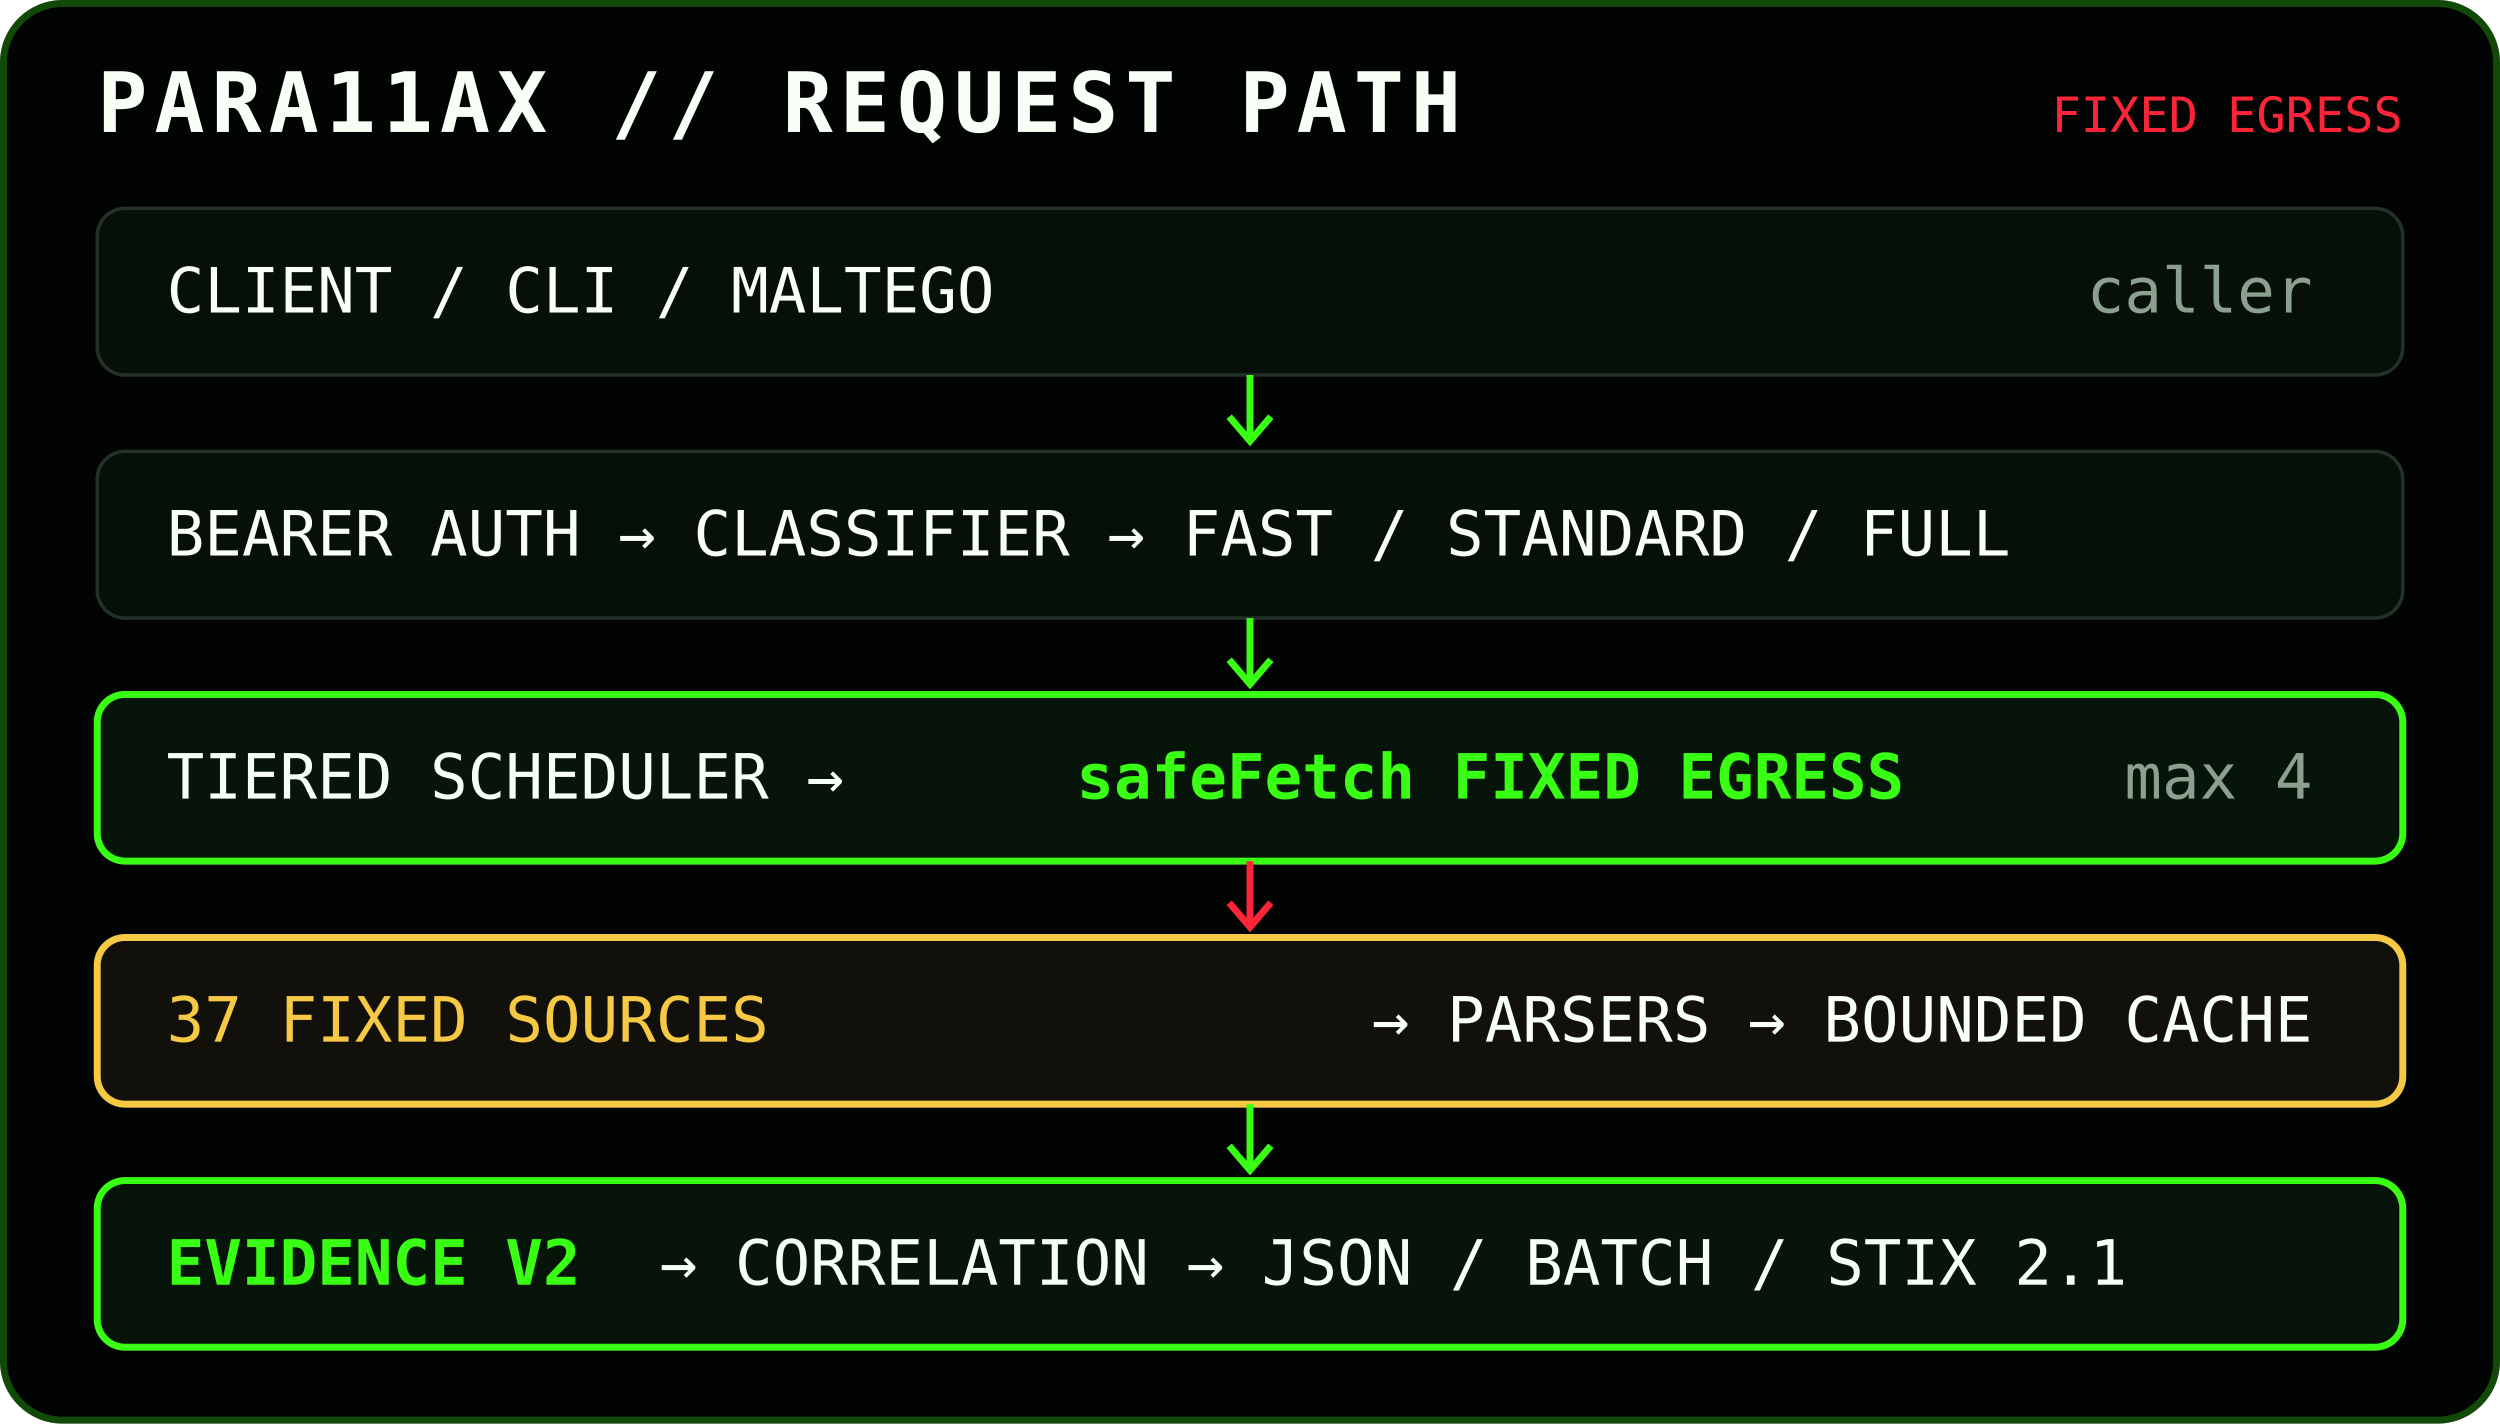
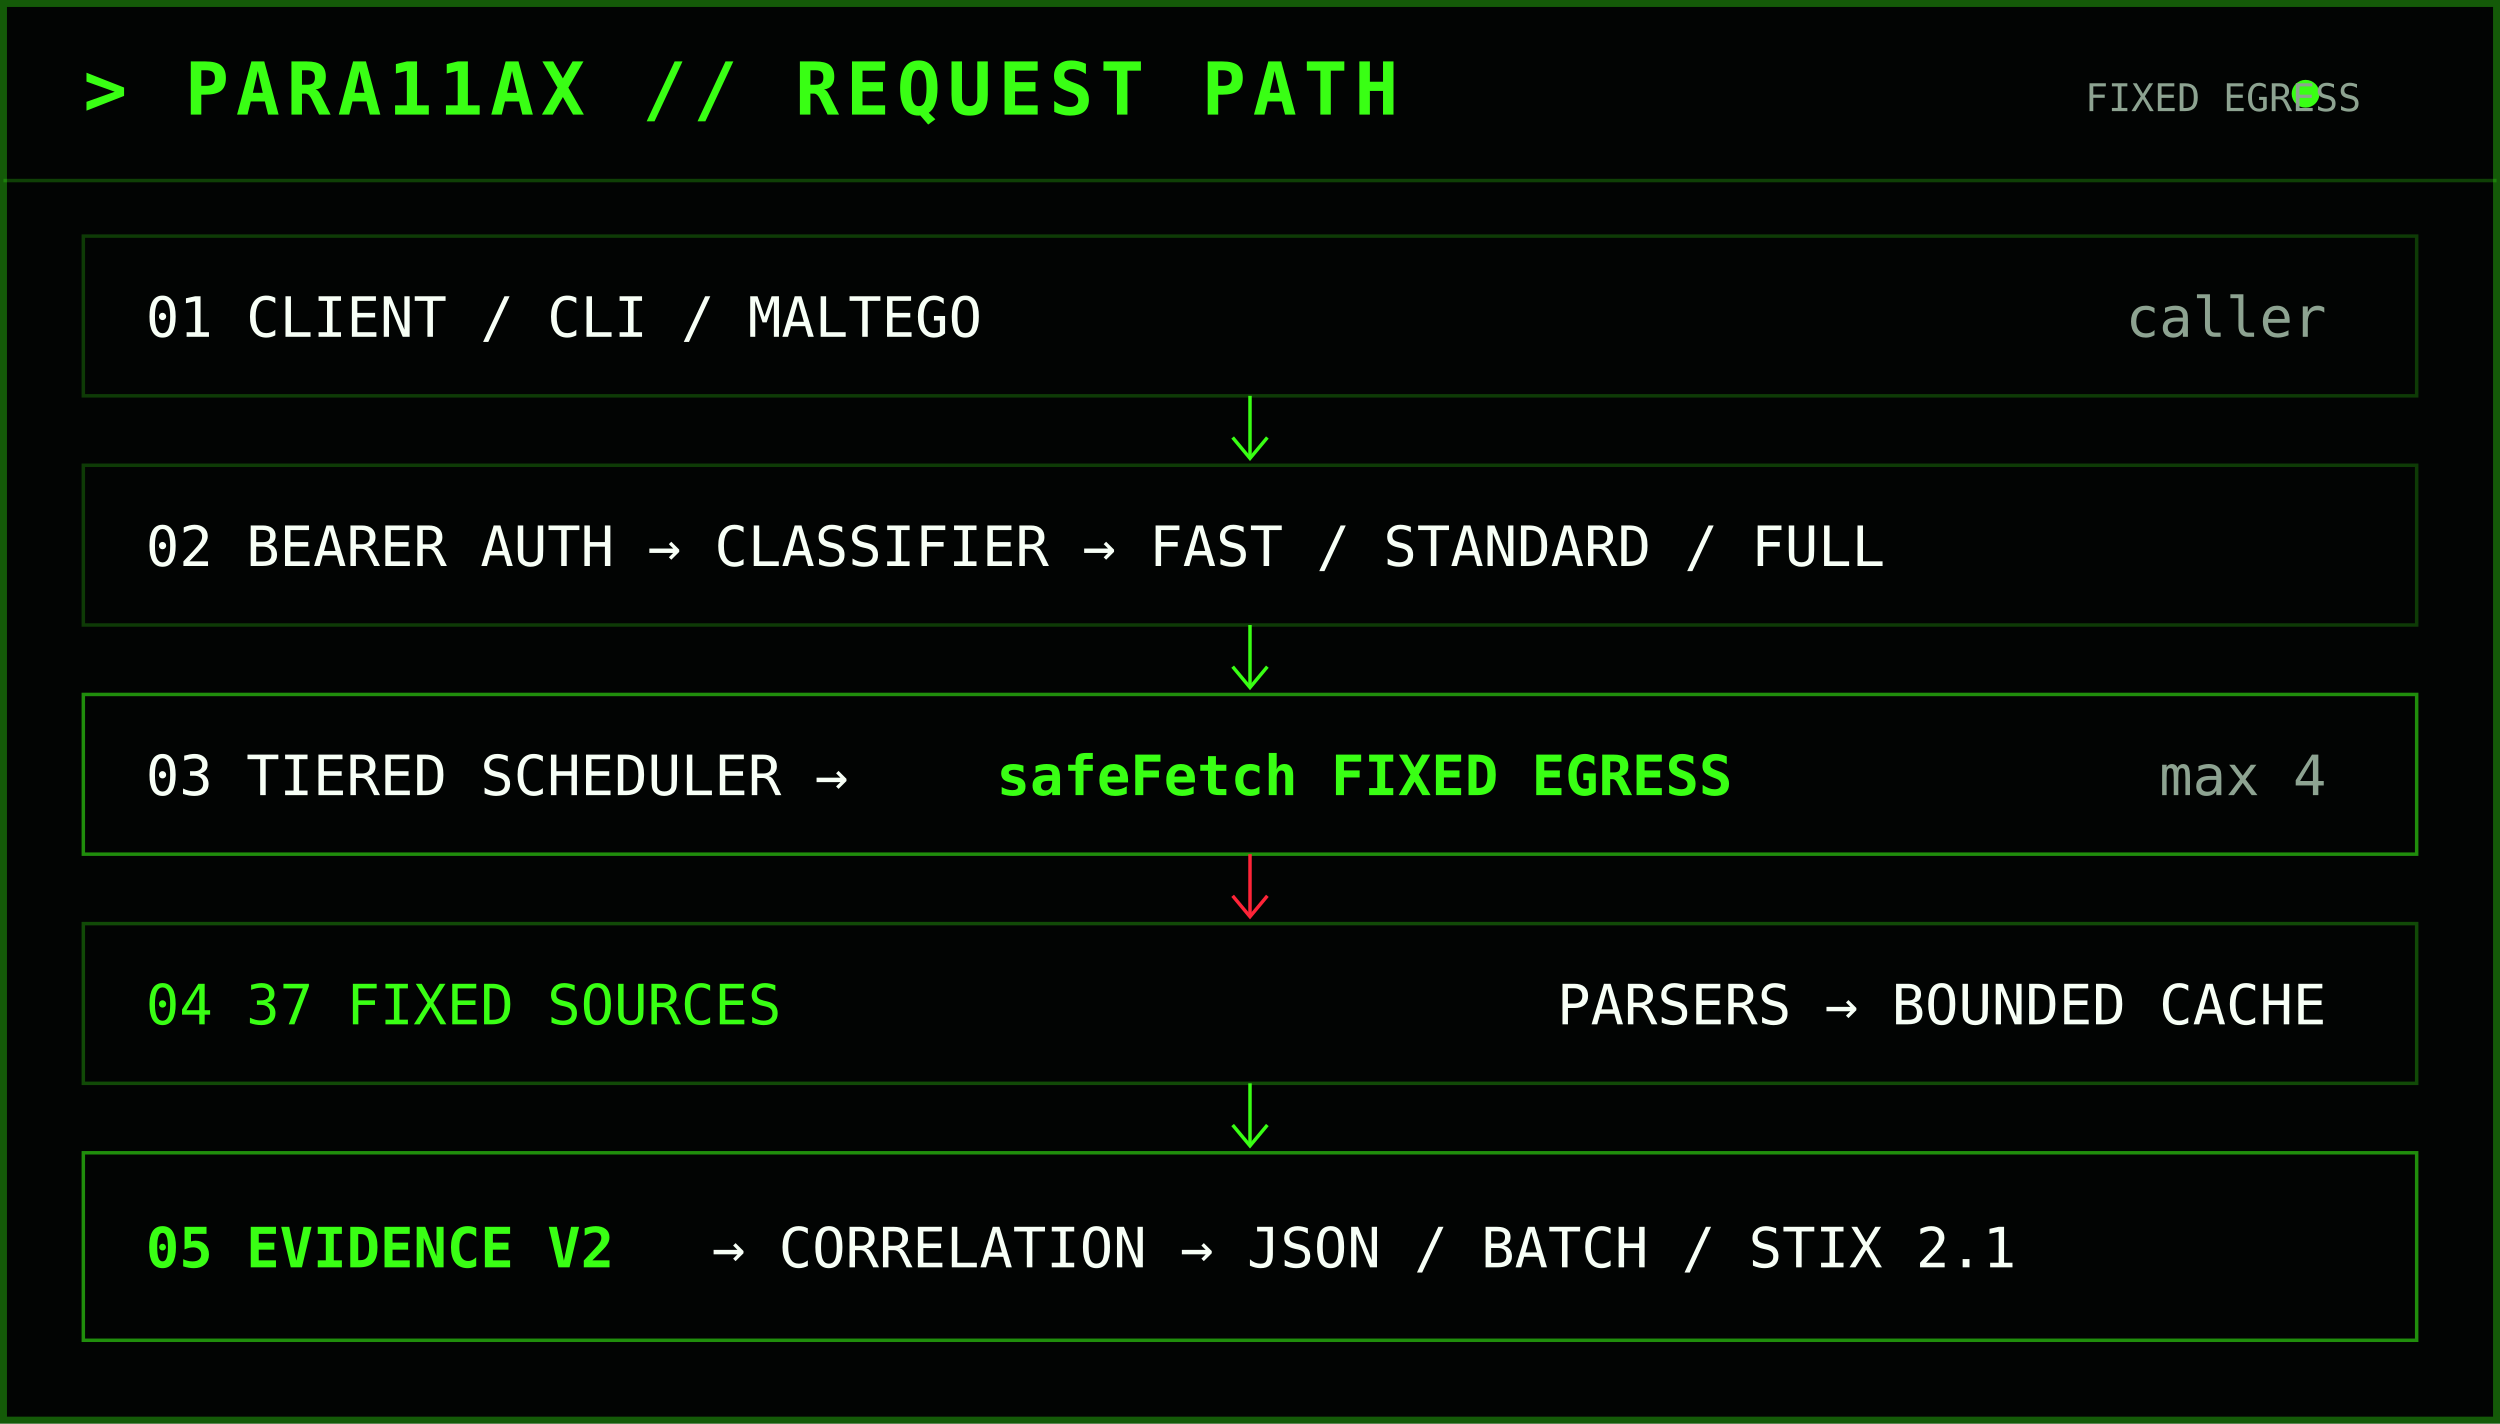
<svg xmlns="http://www.w3.org/2000/svg" viewBox="0 0 720 410" role="img" aria-labelledby="title desc">
-   <rect width="720" height="410" rx="18" fill="#020403" />
-   <rect x="1" y="1" width="718" height="408" rx="17" fill="none" stroke="#39FF14" stroke-opacity=".28" stroke-width="2" />
-   <text x="28" y="38" fill="#F7FFF6" font-size="24" font-weight="700" font-family="ui-monospace,SFMono-Regular,Menlo,Consolas,monospace" letter-spacing="2">PARA11AX // REQUEST PATH</text>
-   <text x="692" y="38" fill="#FF2438" font-size="14" text-anchor="end" font-family="ui-monospace,SFMono-Regular,Menlo,Consolas,monospace">FIXED EGRESS</text>
-   <g font-family="ui-monospace,SFMono-Regular,Menlo,Consolas,monospace" font-size="18">
-     <rect x="28" y="60" width="664" height="48" rx="8" fill="#061008" stroke="#243129" />
-     <text x="48" y="90" fill="#F7FFF6">CLIENT / CLI / MALTEGO</text>
-     <text x="666" y="90" fill="#8CA08F" text-anchor="end">caller</text>
-     <path d="M360 108v18" stroke="#39FF14" stroke-width="2" />
-     <path d="M354 120l6 7 6-7" fill="none" stroke="#39FF14" stroke-width="2" />
-     <rect x="28" y="130" width="664" height="48" rx="8" fill="#061008" stroke="#243129" />
-     <text x="48" y="160" fill="#F7FFF6">BEARER AUTH → CLASSIFIER → FAST / STANDARD / FULL</text>
-     <path d="M360 178v18" stroke="#39FF14" stroke-width="2" />
-     <path d="M354 190l6 7 6-7" fill="none" stroke="#39FF14" stroke-width="2" />
-     <rect x="28" y="200" width="664" height="48" rx="8" fill="#07140A" stroke="#39FF14" stroke-width="2" />
-     <text x="48" y="230" fill="#F7FFF6">TIERED SCHEDULER → </text>
-     <text x="310" y="230" fill="#39FF14" font-weight="700">safeFetch FIXED EGRESS</text>
-     <text x="666" y="230" fill="#8CA08F" text-anchor="end">max 4</text>
-     <path d="M360 248v18" stroke="#FF2438" stroke-width="2" />
-     <path d="M354 260l6 7 6-7" fill="none" stroke="#FF2438" stroke-width="2" />
-     <rect x="28" y="270" width="664" height="48" rx="8" fill="#12100B" stroke="#F6C945" stroke-width="2" />
-     <text x="48" y="300" fill="#F6C945">37 FIXED SOURCES</text>
-     <text x="666" y="300" fill="#F7FFF6" text-anchor="end">→ PARSERS → BOUNDED CACHE</text>
-     <path d="M360 318v18" stroke="#39FF14" stroke-width="2" />
-     <path d="M354 330l6 7 6-7" fill="none" stroke="#39FF14" stroke-width="2" />
-     <rect x="28" y="340" width="664" height="48" rx="8" fill="#07140A" stroke="#39FF14" stroke-width="2" />
-     <text x="48" y="370" fill="#39FF14" font-weight="700">EVIDENCE V2</text>
-     <text x="190" y="370" fill="#F7FFF6">→ CORRELATION → JSON / BATCH / STIX 2.1</text>
+   <rect width="720" height="410" fill="#020403" />
+   <rect x="1" y="1" width="718" height="408" fill="none" stroke="#39FF14" stroke-opacity=".34" stroke-width="2" />
+   <line x1="1" y1="52" x2="719" y2="52" stroke="#39FF14" stroke-opacity=".24" />
+   <text x="24" y="33" fill="#39FF14" font-size="21" font-weight="700" font-family="ui-monospace,SFMono-Regular,Menlo,Consolas,monospace" letter-spacing="2">&gt; PARA11AX // REQUEST PATH</text>
+   <circle cx="664" cy="27" r="4" fill="#39FF14" />
+   <text x="680" y="32" fill="#8DA391" font-size="11" text-anchor="end" font-family="ui-monospace,SFMono-Regular,Menlo,Consolas,monospace">FIXED EGRESS</text>
+   <g font-family="ui-monospace,SFMono-Regular,Menlo,Consolas,monospace" font-size="16">
+     <rect x="24" y="68" width="672" height="46" fill="#020403" stroke="#39FF14" stroke-opacity=".22" />
+     <text x="42" y="97" fill="#F7FFF6">01  CLIENT / CLI / MALTEGO</text>
+     <text x="670" y="97" fill="#8DA391" text-anchor="end">caller</text>
+     <path d="M360 114v18" stroke="#39FF14" />
+     <path d="M355 126l5 6 5-6" fill="none" stroke="#39FF14" />
+     <rect x="24" y="134" width="672" height="46" fill="#020403" stroke="#39FF14" stroke-opacity=".22" />
+     <text x="42" y="163" fill="#F7FFF6">02  BEARER AUTH → CLASSIFIER → FAST / STANDARD / FULL</text>
+     <path d="M360 180v18" stroke="#39FF14" />
+     <path d="M355 192l5 6 5-6" fill="none" stroke="#39FF14" />
+     <rect x="24" y="200" width="672" height="46" fill="#020403" stroke="#39FF14" stroke-opacity=".55" />
+     <text x="42" y="229" fill="#F7FFF6">03  TIERED SCHEDULER → </text>
+     <text x="287" y="229" fill="#39FF14" font-weight="700">safeFetch FIXED EGRESS</text>
+     <text x="670" y="229" fill="#8DA391" text-anchor="end">max 4</text>
+     <path d="M360 246v18" stroke="#FF2438" />
+     <path d="M355 258l5 6 5-6" fill="none" stroke="#FF2438" />
+     <rect x="24" y="266" width="672" height="46" fill="#020403" stroke="#39FF14" stroke-opacity=".28" />
+     <text x="42" y="295" fill="#39FF14">04  37 FIXED SOURCES</text>
+     <text x="670" y="295" fill="#F7FFF6" text-anchor="end">PARSERS → BOUNDED CACHE</text>
+     <path d="M360 312v18" stroke="#39FF14" />
+     <path d="M355 324l5 6 5-6" fill="none" stroke="#39FF14" />
+     <rect x="24" y="332" width="672" height="54" fill="#020403" stroke="#39FF14" stroke-opacity=".55" />
+     <text x="42" y="365" fill="#39FF14" font-weight="700">05  EVIDENCE V2</text>
+     <text x="205" y="365" fill="#F7FFF6">→ CORRELATION → JSON / BATCH / STIX 2.1</text>
  </g>
</svg>
